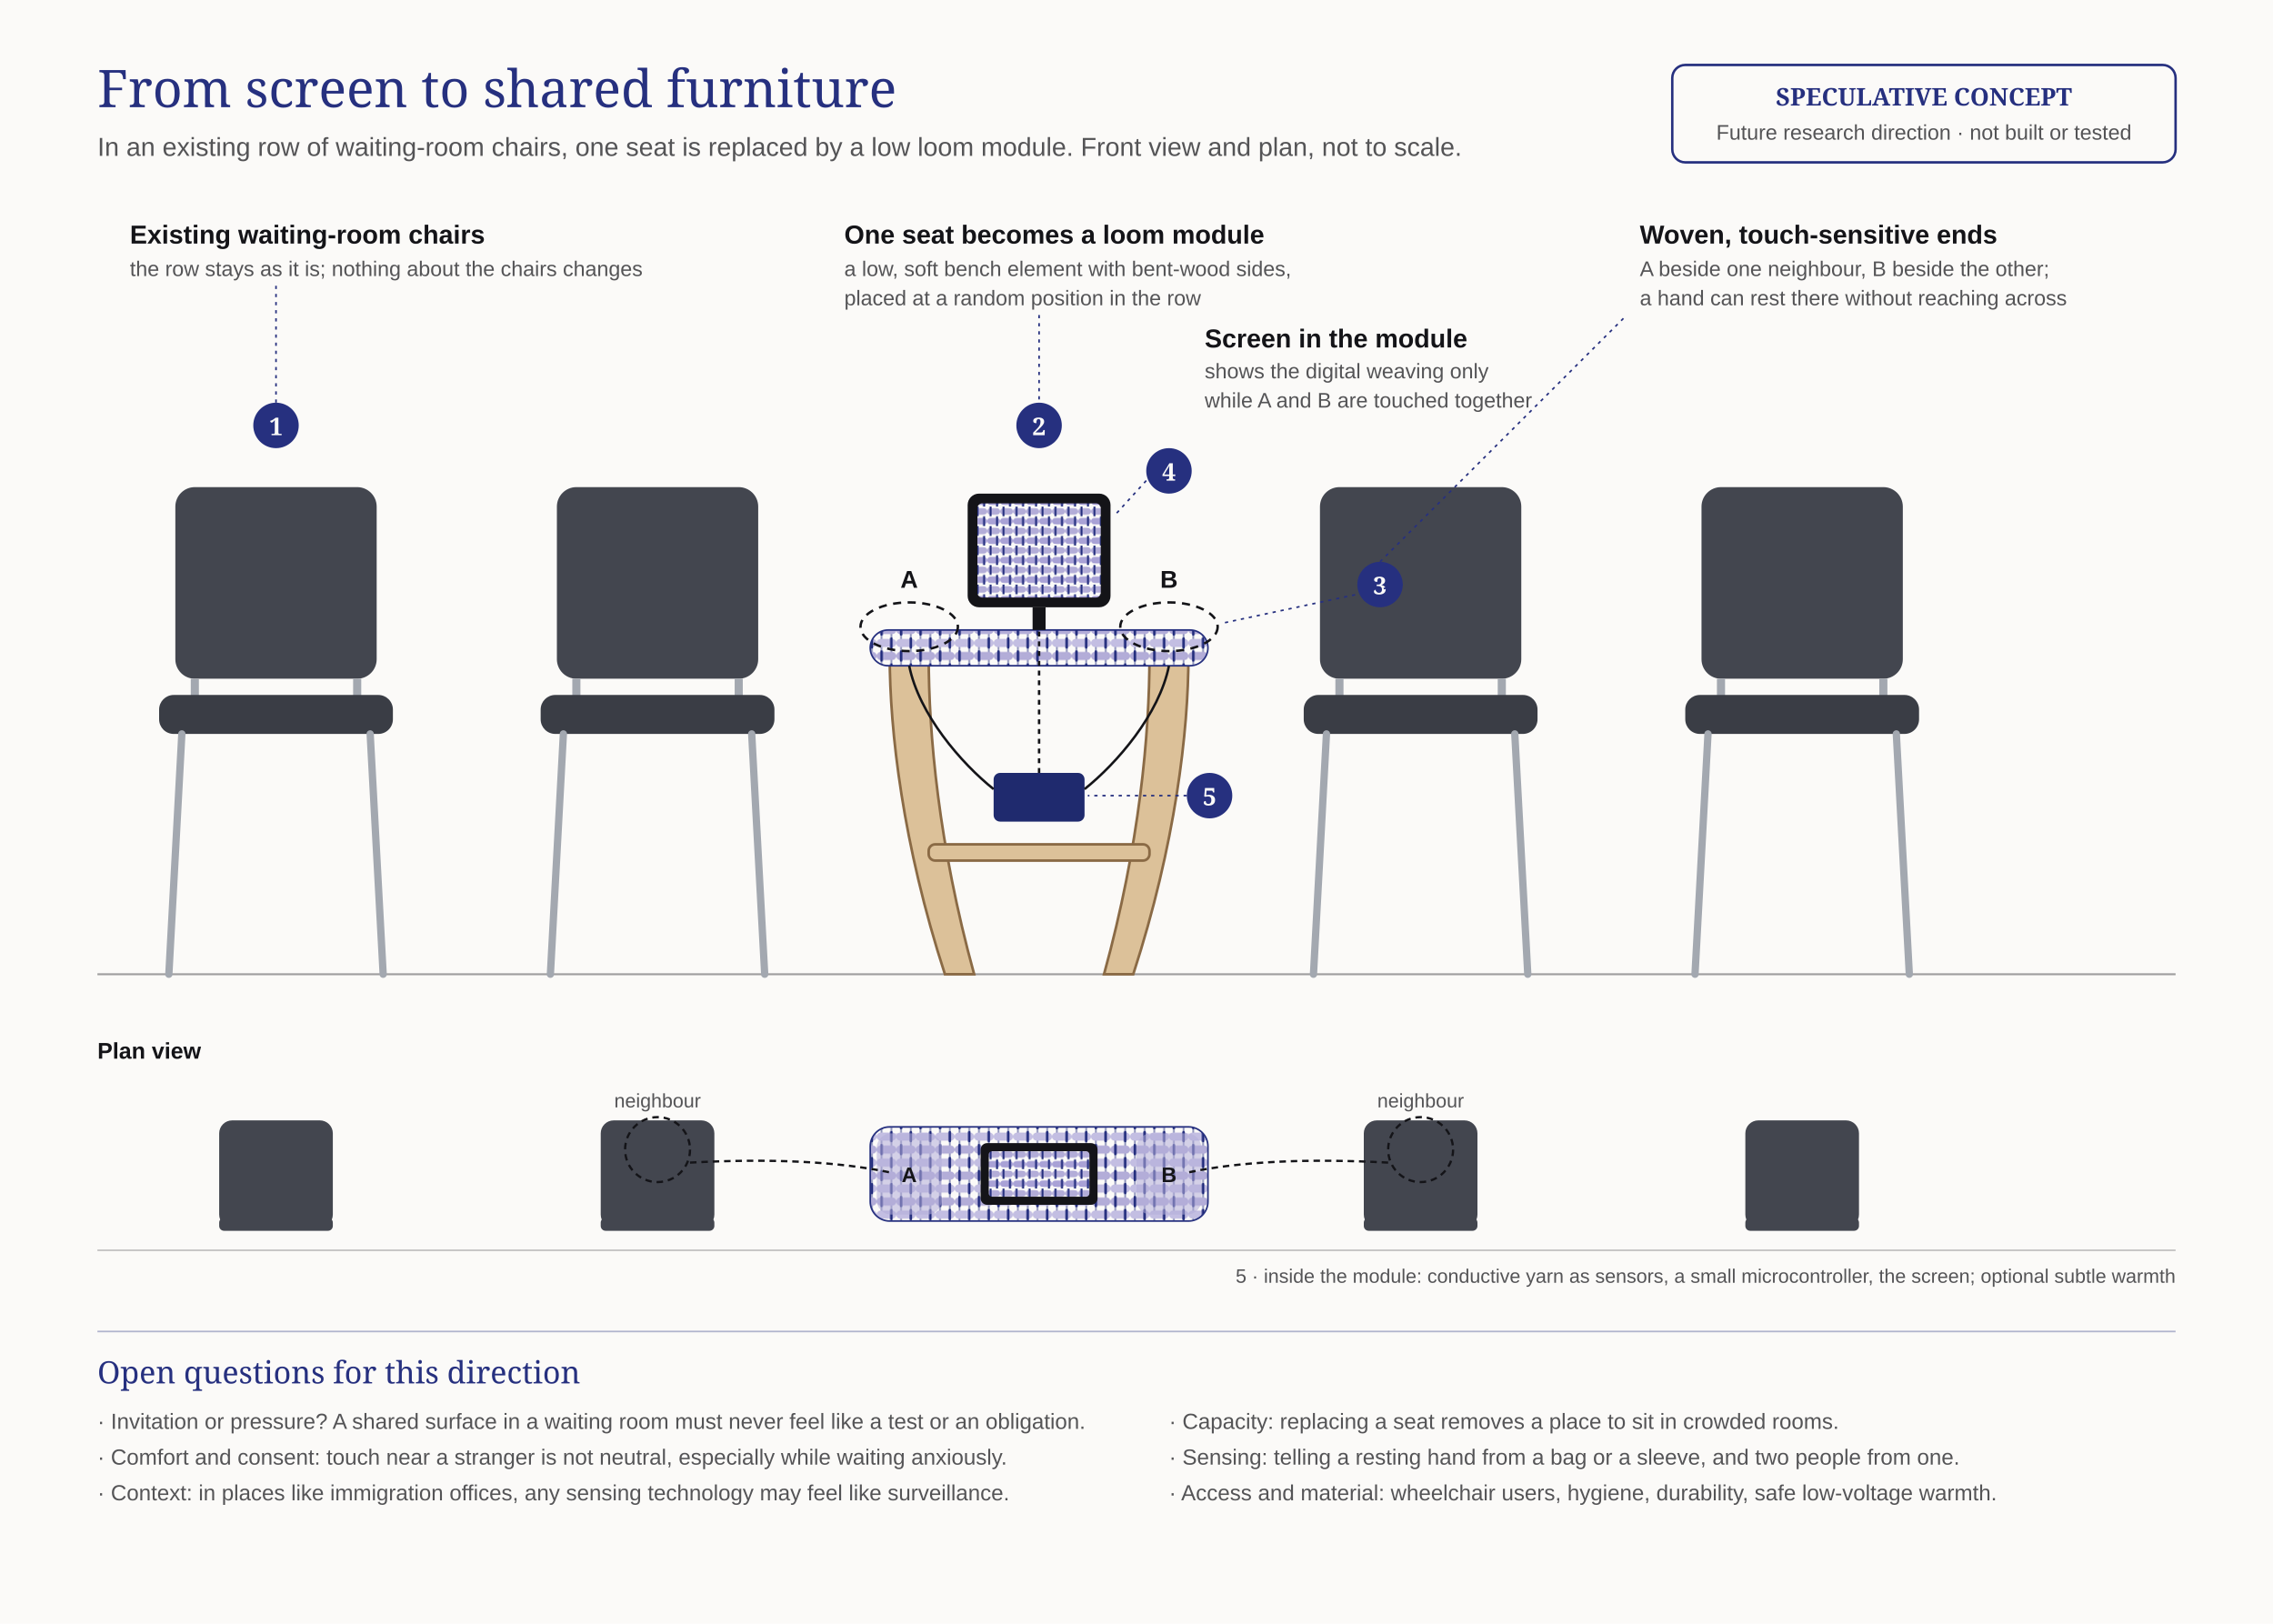
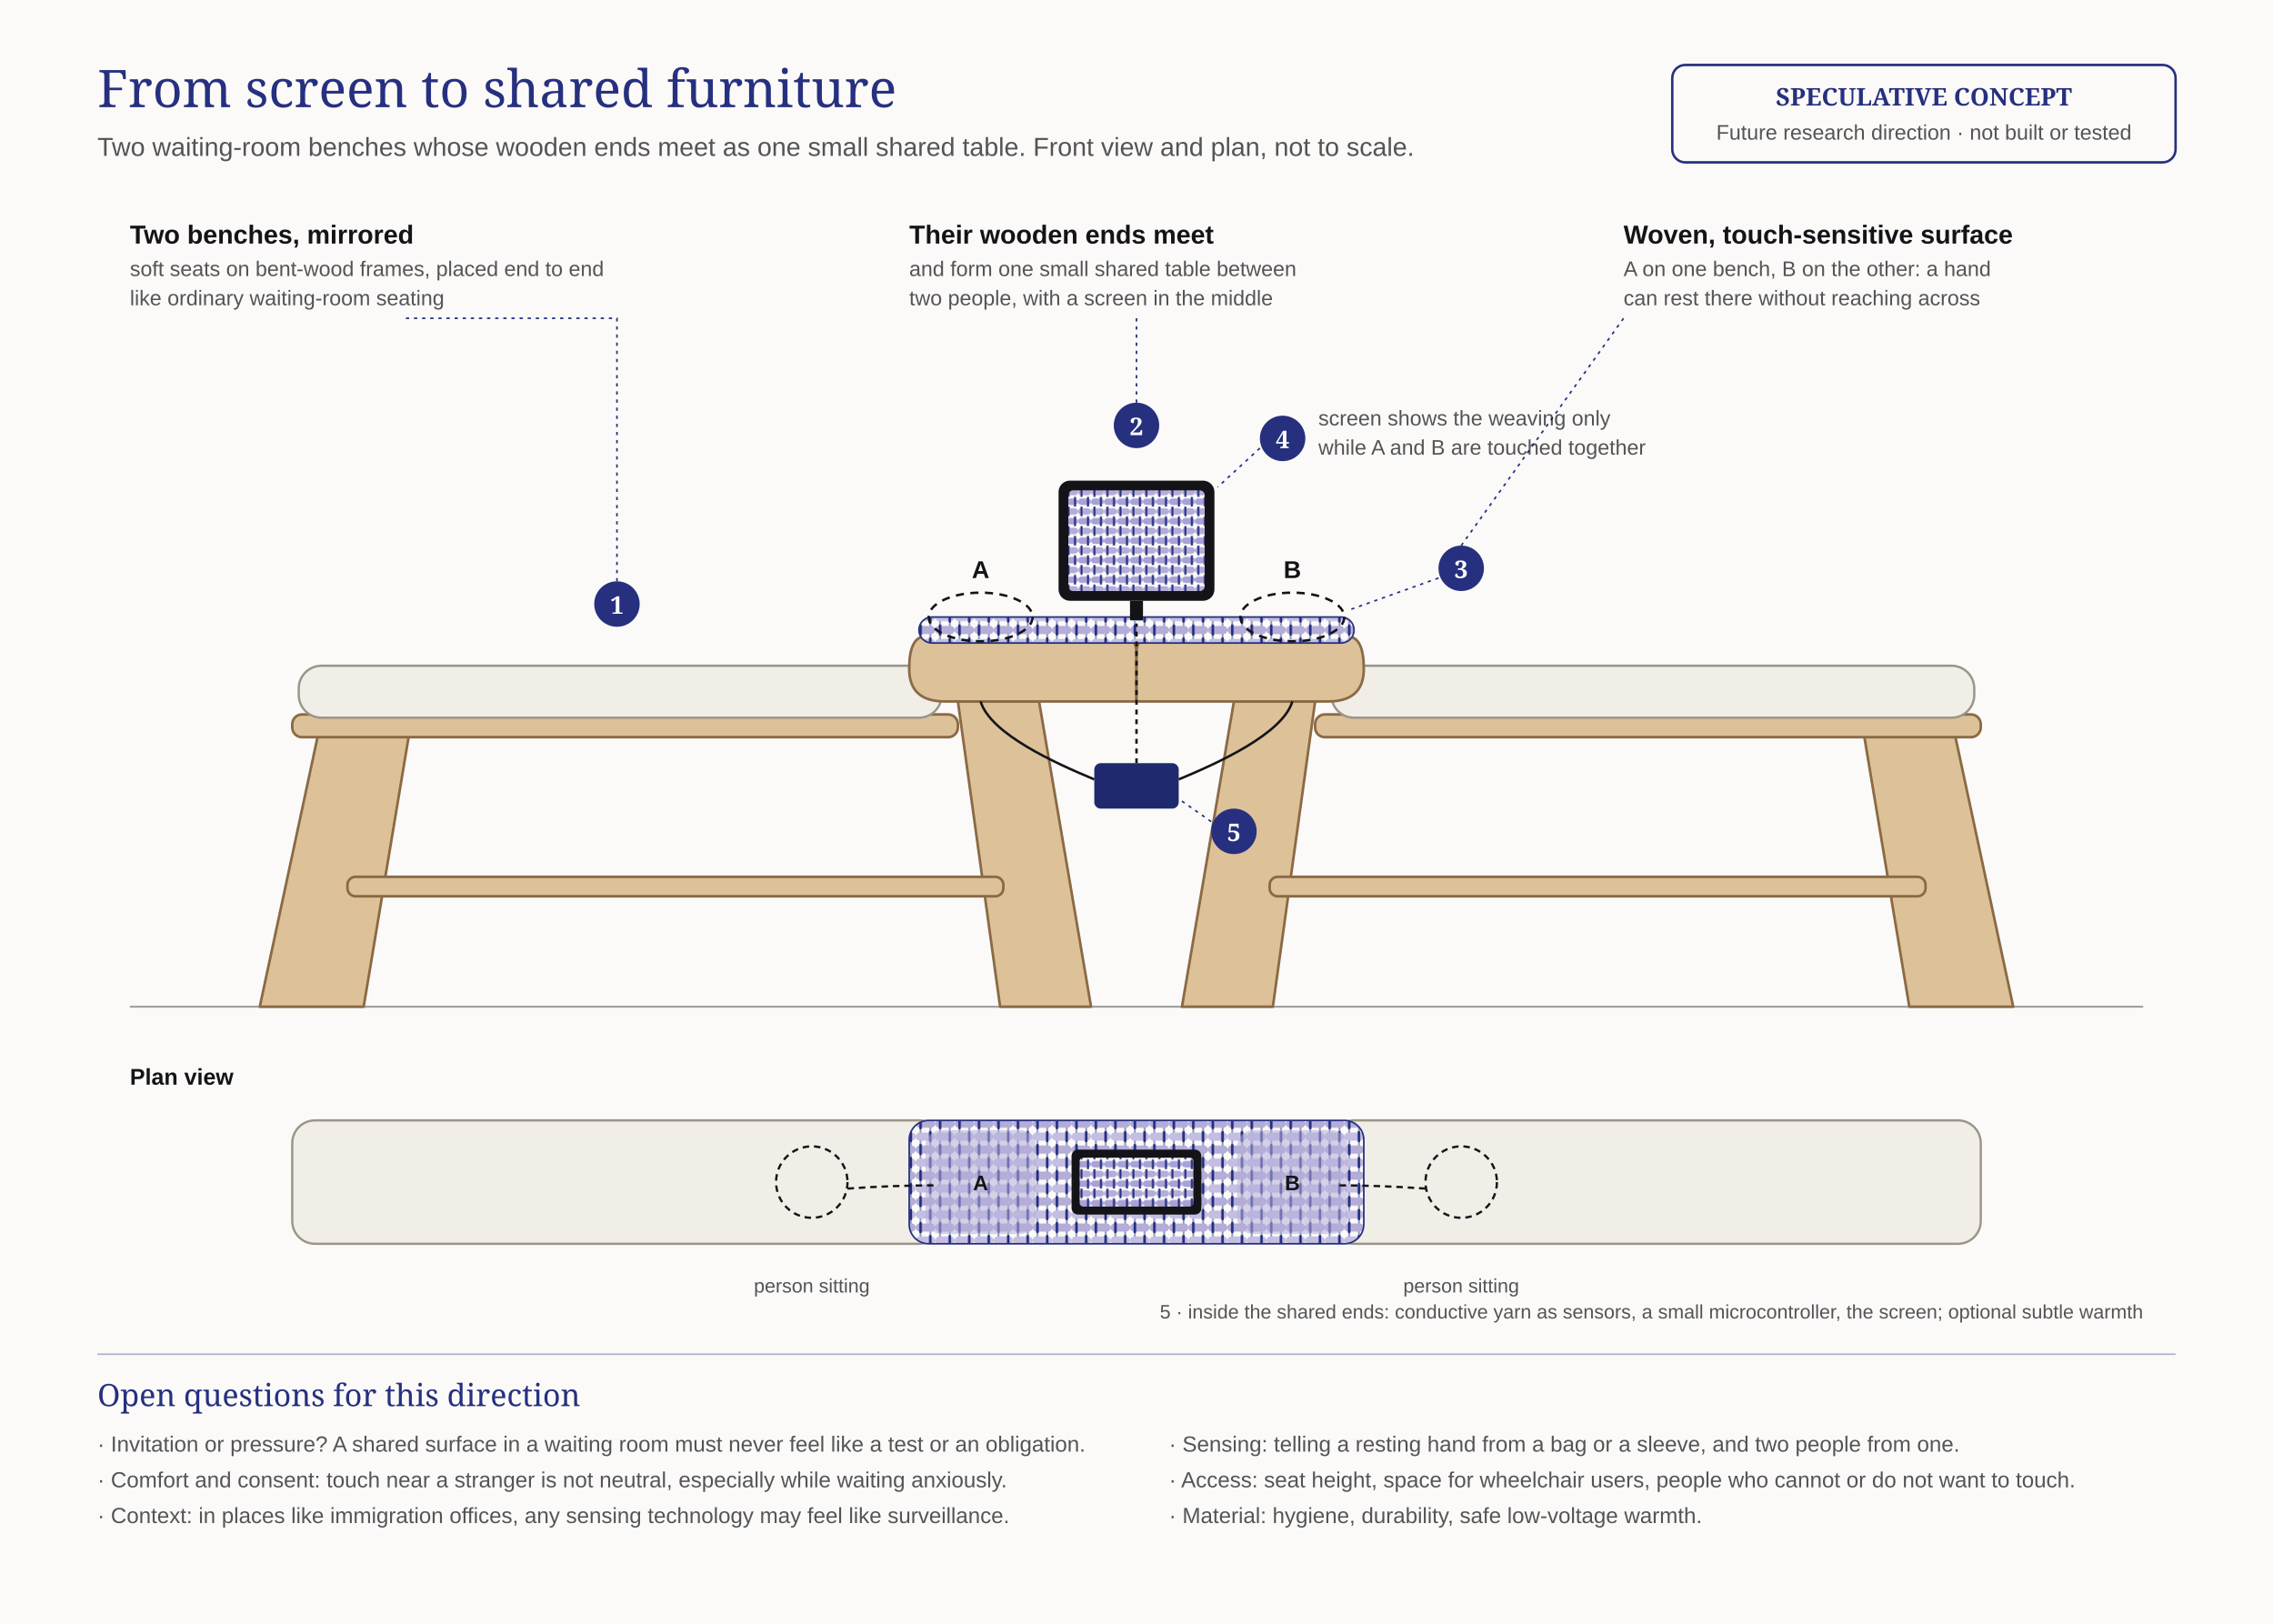
<svg xmlns="http://www.w3.org/2000/svg" viewBox="0 0 1400 1000" width="1400" height="1000" role="img" aria-labelledby="t d">
  <defs>
    <pattern id="weave" width="12" height="16" patternUnits="userSpaceOnUse">
      <rect width="12" height="16" fill="#fbfaf8" />
      <line x1="3" y1="0" x2="3" y2="16" stroke="#26307f" stroke-width="1.1" opacity="0.5" />
      <line x1="9" y1="0" x2="9" y2="16" stroke="#26307f" stroke-width="1.1" opacity="0.5" />
      <rect x="0" y="1.5" width="12" height="5" rx="2.5" fill="#b3add8" />
      <rect x="0" y="9.5" width="12" height="5" rx="2.5" fill="#c3bee2" />
      <rect x="2.2" y="0.5" width="1.6" height="7" rx="0.8" fill="#26307f" />
      <rect x="8.2" y="8.5" width="1.6" height="7" rx="0.8" fill="#26307f" />
    </pattern>
    <pattern id="screenweave" width="8" height="12" patternUnits="userSpaceOnUse">
      <rect width="8" height="12" fill="#fbfaf8" />
      <rect x="0" y="1" width="8" height="4" rx="2" fill="#b3add8" />
      <rect x="0" y="7" width="8" height="4" rx="2" fill="#a9a2d6" />
      <rect x="1.5" y="0" width="1.2" height="6" fill="#26307f" />
      <rect x="5.5" y="6" width="1.2" height="6" fill="#26307f" />
    </pattern>
-     <g id="chair">
-       <rect x="-62" y="300" width="124" height="118" rx="12" fill="#43464f" />
-       <line x1="-50" y1="418" x2="-50" y2="430" stroke="#a3a8b0" stroke-width="5" />
-       <line x1="50" y1="418" x2="50" y2="430" stroke="#a3a8b0" stroke-width="5" />
-       <rect x="-72" y="428" width="144" height="24" rx="9" fill="#3a3d45" />
-       <line x1="-58" y1="452" x2="-66" y2="600" stroke="#a3a8b0" stroke-width="4.5" stroke-linecap="round" />
-       <line x1="58" y1="452" x2="66" y2="600" stroke="#a3a8b0" stroke-width="4.5" stroke-linecap="round" />
-     </g>
    <style>
      .h { font-family: Literata, Georgia, serif; fill: #26307f; }
      .t { font-family: "Atkinson Hyperlegible Next", Arial, sans-serif; fill: #141418; }
      .s { font-family: "Atkinson Hyperlegible Next", Arial, sans-serif; fill: #141418; opacity: 0.72; }
      .n { font-family: Literata, Georgia, serif; fill: #fbfaf8; font-weight: 600; }
-       .wood { fill: #dcc199; stroke: #8a6a45; stroke-width: 1.6; }
+       .wood { fill: #dcc199; stroke: #8a6a45; stroke-width: 1.6; stroke-linejoin: round; }
+       .cushion { fill: #f1eee8; stroke: #9b958a; stroke-width: 1.4; }
      .lead { fill: none; stroke: #26307f; stroke-width: 1; stroke-dasharray: 2 3; }
    </style>
  </defs>
  <rect width="1400" height="1000" fill="#fbfaf8" />
  <text class="h" x="60" y="66" font-size="32" font-weight="500">From screen to shared furniture</text>
-   <text class="s" x="60" y="96" font-size="16">In an existing row of waiting-room chairs, one seat is replaced by a low loom module. Front view and plan, not to scale.</text>
+   <text class="s" x="60" y="96" font-size="16">Two waiting-room benches whose wooden ends meet as one small shared table. Front view and plan, not to scale.</text>
  <rect x="1030" y="40" width="310" height="60" rx="8" fill="none" stroke="#26307f" stroke-width="1.5" />
  <text class="h" x="1185" y="65" font-size="15" text-anchor="middle" font-weight="600">SPECULATIVE CONCEPT</text>
  <text class="s" x="1185" y="86" font-size="13" text-anchor="middle">Future research direction · not built or tested</text>
-   <line x1="60" y1="600" x2="1340" y2="600" stroke="#141418" stroke-width="1.2" opacity="0.4" />
-   <use href="#chair" x="170" />
-   <use href="#chair" x="405" />
-   <use href="#chair" x="875" />
-   <use href="#chair" x="1110" />
+   <line x1="80" y1="620" x2="1320" y2="620" stroke="#141418" stroke-width="1.2" opacity="0.4" />
  <g>
-     <path class="wood" d="M548 404 C548 450, 556 520, 582 600 L600 600 C578 520, 572 452, 572 404 Z" />
-     <path class="wood" d="M732 404 C732 450, 724 520, 698 600 L680 600 C702 520, 708 452, 708 404 Z" />
-     <rect class="wood" x="572" y="520" width="136" height="10" rx="4" />
-     <rect x="536" y="388" width="208" height="22" rx="11" fill="url(#weave)" stroke="#26307f" stroke-width="1" />
-     <rect x="596" y="304" width="88" height="70" rx="7" fill="#141418" />
-     <rect x="602" y="310" width="76" height="58" rx="3" fill="url(#screenweave)" />
-     <rect x="636" y="374" width="8" height="14" fill="#141418" />
-     <g fill="none" stroke="#141418" stroke-width="1.5" stroke-dasharray="5 4">
-       <ellipse cx="560" cy="386" rx="30" ry="15" />
-       <ellipse cx="720" cy="386" rx="30" ry="15" />
-     </g>
-     <text class="t" x="560" y="362" font-size="15" text-anchor="middle" font-weight="600">A</text>
-     <text class="t" x="720" y="362" font-size="15" text-anchor="middle" font-weight="600">B</text>
-     <rect x="612" y="476" width="56" height="30" rx="4" fill="#1f2a6e" />
-     <path d="M560 410 C566 440, 592 470, 612 486" fill="none" stroke="#141418" stroke-width="1.5" />
-     <path d="M720 410 C714 440, 688 470, 668 486" fill="none" stroke="#141418" stroke-width="1.5" />
-     <path d="M640 476 L640 388" fill="none" stroke="#141418" stroke-width="1.5" stroke-dasharray="3 3" />
+     <path class="wood" d="M196 452 L252 452 L224 620 L160 620 Z" />
+     <path class="wood" d="M590 432 L640 432 L672 620 L616 620 Z" />
+     <rect class="wood" x="214" y="540" width="404" height="12" rx="5" />
+     <rect class="wood" x="180" y="440" width="410" height="14" rx="6" />
+     <rect class="cushion" x="184" y="410" width="396" height="32" rx="14" />
+     <path class="wood" d="M570 392 H690 Q700 392 700 402 V432 H582 Q560 432 560 412 Q560 392 570 392 Z" />
  </g>
  <g>
-     <circle cx="170" cy="262" r="14" fill="#26307f" />
-     <text class="n" x="170" y="268" font-size="15" text-anchor="middle">1</text>
-     <text class="t" x="80" y="150" font-size="16" font-weight="600">Existing waiting-room chairs</text>
-     <text class="s" x="80" y="170" font-size="13">the row stays as it is; nothing about the chairs changes</text>
-     <path class="lead" d="M170 176 L170 248" />
-     <circle cx="640" cy="262" r="14" fill="#26307f" />
-     <text class="n" x="640" y="268" font-size="15" text-anchor="middle">2</text>
-     <text class="t" x="520" y="150" font-size="16" font-weight="600">One seat becomes a loom module</text>
-     <text class="s" x="520" y="170" font-size="13">a low, soft bench element with bent-wood sides,</text>
-     <text class="s" x="520" y="188" font-size="13">placed at a random position in the row</text>
-     <path class="lead" d="M640 194 L640 248" />
-     <circle cx="850" cy="360" r="14" fill="#26307f" />
-     <text class="n" x="850" y="366" font-size="15" text-anchor="middle">3</text>
-     <text class="t" x="1010" y="150" font-size="16" font-weight="600">Woven, touch-sensitive ends</text>
-     <text class="s" x="1010" y="170" font-size="13">A beside one neighbour, B beside the other;</text>
-     <text class="s" x="1010" y="188" font-size="13">a hand can rest there without reaching across</text>
-     <path class="lead" d="M864 360 L752 384" />
-     <path class="lead" d="M850 346 L1000 196" />
-     <circle cx="720" cy="290" r="14" fill="#26307f" />
-     <text class="n" x="720" y="296" font-size="15" text-anchor="middle">4</text>
-     <text class="t" x="742" y="214" font-size="16" font-weight="600">Screen in the module</text>
-     <text class="s" x="742" y="233" font-size="13">shows the digital weaving only</text>
-     <text class="s" x="742" y="251" font-size="13">while A and B are touched together</text>
-     <path class="lead" d="M706 296 L686 318" />
-     <circle cx="745" cy="490" r="14" fill="#26307f" />
-     <text class="n" x="745" y="496" font-size="15" text-anchor="middle">5</text>
-     <path class="lead" d="M731 490 L670 490" />
+     <path class="wood" d="M1204 452 L1148 452 L1176 620 L1240 620 Z" />
+     <path class="wood" d="M810 432 L760 432 L728 620 L784 620 Z" />
+     <rect class="wood" x="782" y="540" width="404" height="12" rx="5" />
+     <rect class="wood" x="810" y="440" width="410" height="14" rx="6" />
+     <rect class="cushion" x="820" y="410" width="396" height="32" rx="14" />
+     <path class="wood" d="M830 392 H710 Q700 392 700 402 V432 H818 Q840 432 840 412 Q840 392 830 392 Z" />
  </g>
-   <text class="t" x="60" y="652" font-size="14" font-weight="600">Plan view</text>
-   <line x1="60" y1="770" x2="1340" y2="770" stroke="#141418" stroke-width="1" opacity="0.25" />
-   <g fill="#43464f">
-     <rect x="135" y="690" width="70" height="66" rx="8" />
-     <rect x="135" y="750" width="70" height="8" rx="3" />
-     <rect x="370" y="690" width="70" height="66" rx="8" />
-     <rect x="370" y="750" width="70" height="8" rx="3" />
-     <rect x="840" y="690" width="70" height="66" rx="8" />
-     <rect x="840" y="750" width="70" height="8" rx="3" />
-     <rect x="1075" y="690" width="70" height="66" rx="8" />
-     <rect x="1075" y="750" width="70" height="8" rx="3" />
+   <rect x="566" y="380" width="268" height="16" rx="8" fill="url(#weave)" stroke="#26307f" stroke-width="1" />
+   <rect x="652" y="296" width="96" height="74" rx="7" fill="#141418" />
+   <rect x="658" y="302" width="84" height="62" rx="3" fill="url(#screenweave)" />
+   <rect x="696" y="370" width="8" height="12" fill="#141418" />
+   <g fill="none" stroke="#141418" stroke-width="1.5" stroke-dasharray="5 4">
+     <ellipse cx="604" cy="380" rx="32" ry="15" />
+     <ellipse cx="796" cy="380" rx="32" ry="15" />
  </g>
-   <rect x="536" y="694" width="208" height="58" rx="12" fill="url(#weave)" stroke="#26307f" stroke-width="1" />
-   <rect x="604" y="704" width="72" height="38" rx="4" fill="#141418" />
-   <rect x="609" y="709" width="62" height="28" rx="2" fill="url(#screenweave)" />
-   <rect x="540" y="698" width="40" height="50" rx="9" fill="#b3add8" opacity="0.55" />
-   <rect x="700" y="698" width="40" height="50" rx="9" fill="#b3add8" opacity="0.55" />
-   <text class="t" x="560" y="728" font-size="13" text-anchor="middle" font-weight="600">A</text>
-   <text class="t" x="720" y="728" font-size="13" text-anchor="middle" font-weight="600">B</text>
+   <text class="t" x="604" y="356" font-size="15" text-anchor="middle" font-weight="600">A</text>
+   <text class="t" x="796" y="356" font-size="15" text-anchor="middle" font-weight="600">B</text>
+   <rect x="674" y="470" width="52" height="28" rx="4" fill="#1f2a6e" />
+   <path d="M604 432 C610 452, 650 470, 674 480" fill="none" stroke="#141418" stroke-width="1.5" />
+   <path d="M796 432 C790 452, 750 470, 726 480" fill="none" stroke="#141418" stroke-width="1.5" />
+   <path d="M700 470 L700 384" fill="none" stroke="#141418" stroke-width="1.5" stroke-dasharray="3 3" />
+   <g>
+     <circle cx="380" cy="372" r="14" fill="#26307f" />
+     <text class="n" x="380" y="378" font-size="15" text-anchor="middle">1</text>
+     <text class="t" x="80" y="150" font-size="16" font-weight="600">Two benches, mirrored</text>
+     <text class="s" x="80" y="170" font-size="13">soft seats on bent-wood frames, placed end to end</text>
+     <text class="s" x="80" y="188" font-size="13">like ordinary waiting-room seating</text>
+     <path class="lead" d="M380 358 L380 196 L250 196" />
+     <circle cx="700" cy="262" r="14" fill="#26307f" />
+     <text class="n" x="700" y="268" font-size="15" text-anchor="middle">2</text>
+     <text class="t" x="560" y="150" font-size="16" font-weight="600">Their wooden ends meet</text>
+     <text class="s" x="560" y="170" font-size="13">and form one small shared table between</text>
+     <text class="s" x="560" y="188" font-size="13">two people, with a screen in the middle</text>
+     <path class="lead" d="M700 248 L700 196" />
+     <circle cx="900" cy="350" r="14" fill="#26307f" />
+     <text class="n" x="900" y="356" font-size="15" text-anchor="middle">3</text>
+     <text class="t" x="1000" y="150" font-size="16" font-weight="600">Woven, touch-sensitive surface</text>
+     <text class="s" x="1000" y="170" font-size="13">A on one bench, B on the other: a hand</text>
+     <text class="s" x="1000" y="188" font-size="13">can rest there without reaching across</text>
+     <path class="lead" d="M886 356 L830 376" />
+     <path class="lead" d="M900 336 L1000 196" />
+     <circle cx="790" cy="270" r="14" fill="#26307f" />
+     <text class="n" x="790" y="276" font-size="15" text-anchor="middle">4</text>
+     <text class="s" x="812" y="262" font-size="13">screen shows the weaving only</text>
+     <text class="s" x="812" y="280" font-size="13">while A and B are touched together</text>
+     <path class="lead" d="M776 276 L750 300" />
+     <circle cx="760" cy="512" r="14" fill="#26307f" />
+     <text class="n" x="760" y="518" font-size="15" text-anchor="middle">5</text>
+     <path class="lead" d="M746 506 L726 492" />
+   </g>
+   <text class="t" x="80" y="668" font-size="14" font-weight="600">Plan view</text>
+   <rect x="180" y="690" width="400" height="76" rx="14" fill="#f1eee8" stroke="#9b958a" stroke-width="1.4" />
+   <rect x="820" y="690" width="400" height="76" rx="14" fill="#f1eee8" stroke="#9b958a" stroke-width="1.4" />
+   <rect x="560" y="690" width="280" height="76" rx="12" fill="url(#weave)" stroke="#26307f" stroke-width="1" />
+   <rect x="660" y="708" width="80" height="40" rx="4" fill="#141418" />
+   <rect x="665" y="713" width="70" height="30" rx="2" fill="url(#screenweave)" />
+   <rect x="570" y="696" width="68" height="64" rx="10" fill="#b3add8" opacity="0.55" />
+   <rect x="762" y="696" width="68" height="64" rx="10" fill="#b3add8" opacity="0.55" />
+   <text class="t" x="604" y="733" font-size="13" text-anchor="middle" font-weight="600">A</text>
+   <text class="t" x="796" y="733" font-size="13" text-anchor="middle" font-weight="600">B</text>
  <g fill="none" stroke="#141418" stroke-width="1.4" stroke-dasharray="4 3">
-     <circle cx="405" cy="708" r="20" />
-     <path d="M425 716 Q500 712 548 722" />
-     <circle cx="875" cy="708" r="20" />
-     <path d="M855 716 Q780 712 732 722" />
+     <circle cx="500" cy="728" r="22" />
+     <path d="M522 732 Q550 730 578 730" />
+     <circle cx="900" cy="728" r="22" />
+     <path d="M878 732 Q850 730 822 730" />
  </g>
-   <text class="s" x="405" y="682" font-size="12" text-anchor="middle">neighbour</text>
-   <text class="s" x="875" y="682" font-size="12" text-anchor="middle">neighbour</text>
-   <text class="s" x="1340" y="790" font-size="12" text-anchor="end">5 · inside the module: conductive yarn as sensors, a small microcontroller, the screen; optional subtle warmth</text>
-   <line x1="60" y1="820" x2="1340" y2="820" stroke="#26307f" stroke-width="1" opacity="0.35" />
-   <text class="h" x="60" y="852" font-size="19" font-weight="500">Open questions for this direction</text>
+   <text class="s" x="500" y="796" font-size="12" text-anchor="middle">person sitting</text>
+   <text class="s" x="900" y="796" font-size="12" text-anchor="middle">person sitting</text>
+   <text class="s" x="1320" y="812" font-size="12" text-anchor="end">5 · inside the shared ends: conductive yarn as sensors, a small microcontroller, the screen; optional subtle warmth</text>
+   <line x1="60" y1="834" x2="1340" y2="834" stroke="#26307f" stroke-width="1" opacity="0.35" />
+   <text class="h" x="60" y="866" font-size="19" font-weight="500">Open questions for this direction</text>
  <g class="s" font-size="13.5">
-     <text x="60" y="880">· Invitation or pressure? A shared surface in a waiting room must never feel like a test or an obligation.</text>
-     <text x="60" y="902">· Comfort and consent: touch near a stranger is not neutral, especially while waiting anxiously.</text>
-     <text x="60" y="924">· Context: in places like immigration offices, any sensing technology may feel like surveillance.</text>
-     <text x="720" y="880">· Capacity: replacing a seat removes a place to sit in crowded rooms.</text>
-     <text x="720" y="902">· Sensing: telling a resting hand from a bag or a sleeve, and two people from one.</text>
-     <text x="720" y="924">· Access and material: wheelchair users, hygiene, durability, safe low-voltage warmth.</text>
+     <text x="60" y="894">· Invitation or pressure? A shared surface in a waiting room must never feel like a test or an obligation.</text>
+     <text x="60" y="916">· Comfort and consent: touch near a stranger is not neutral, especially while waiting anxiously.</text>
+     <text x="60" y="938">· Context: in places like immigration offices, any sensing technology may feel like surveillance.</text>
+     <text x="720" y="894">· Sensing: telling a resting hand from a bag or a sleeve, and two people from one.</text>
+     <text x="720" y="916">· Access: seat height, space for wheelchair users, people who cannot or do not want to touch.</text>
+     <text x="720" y="938">· Material: hygiene, durability, safe low-voltage warmth.</text>
  </g>
</svg>
